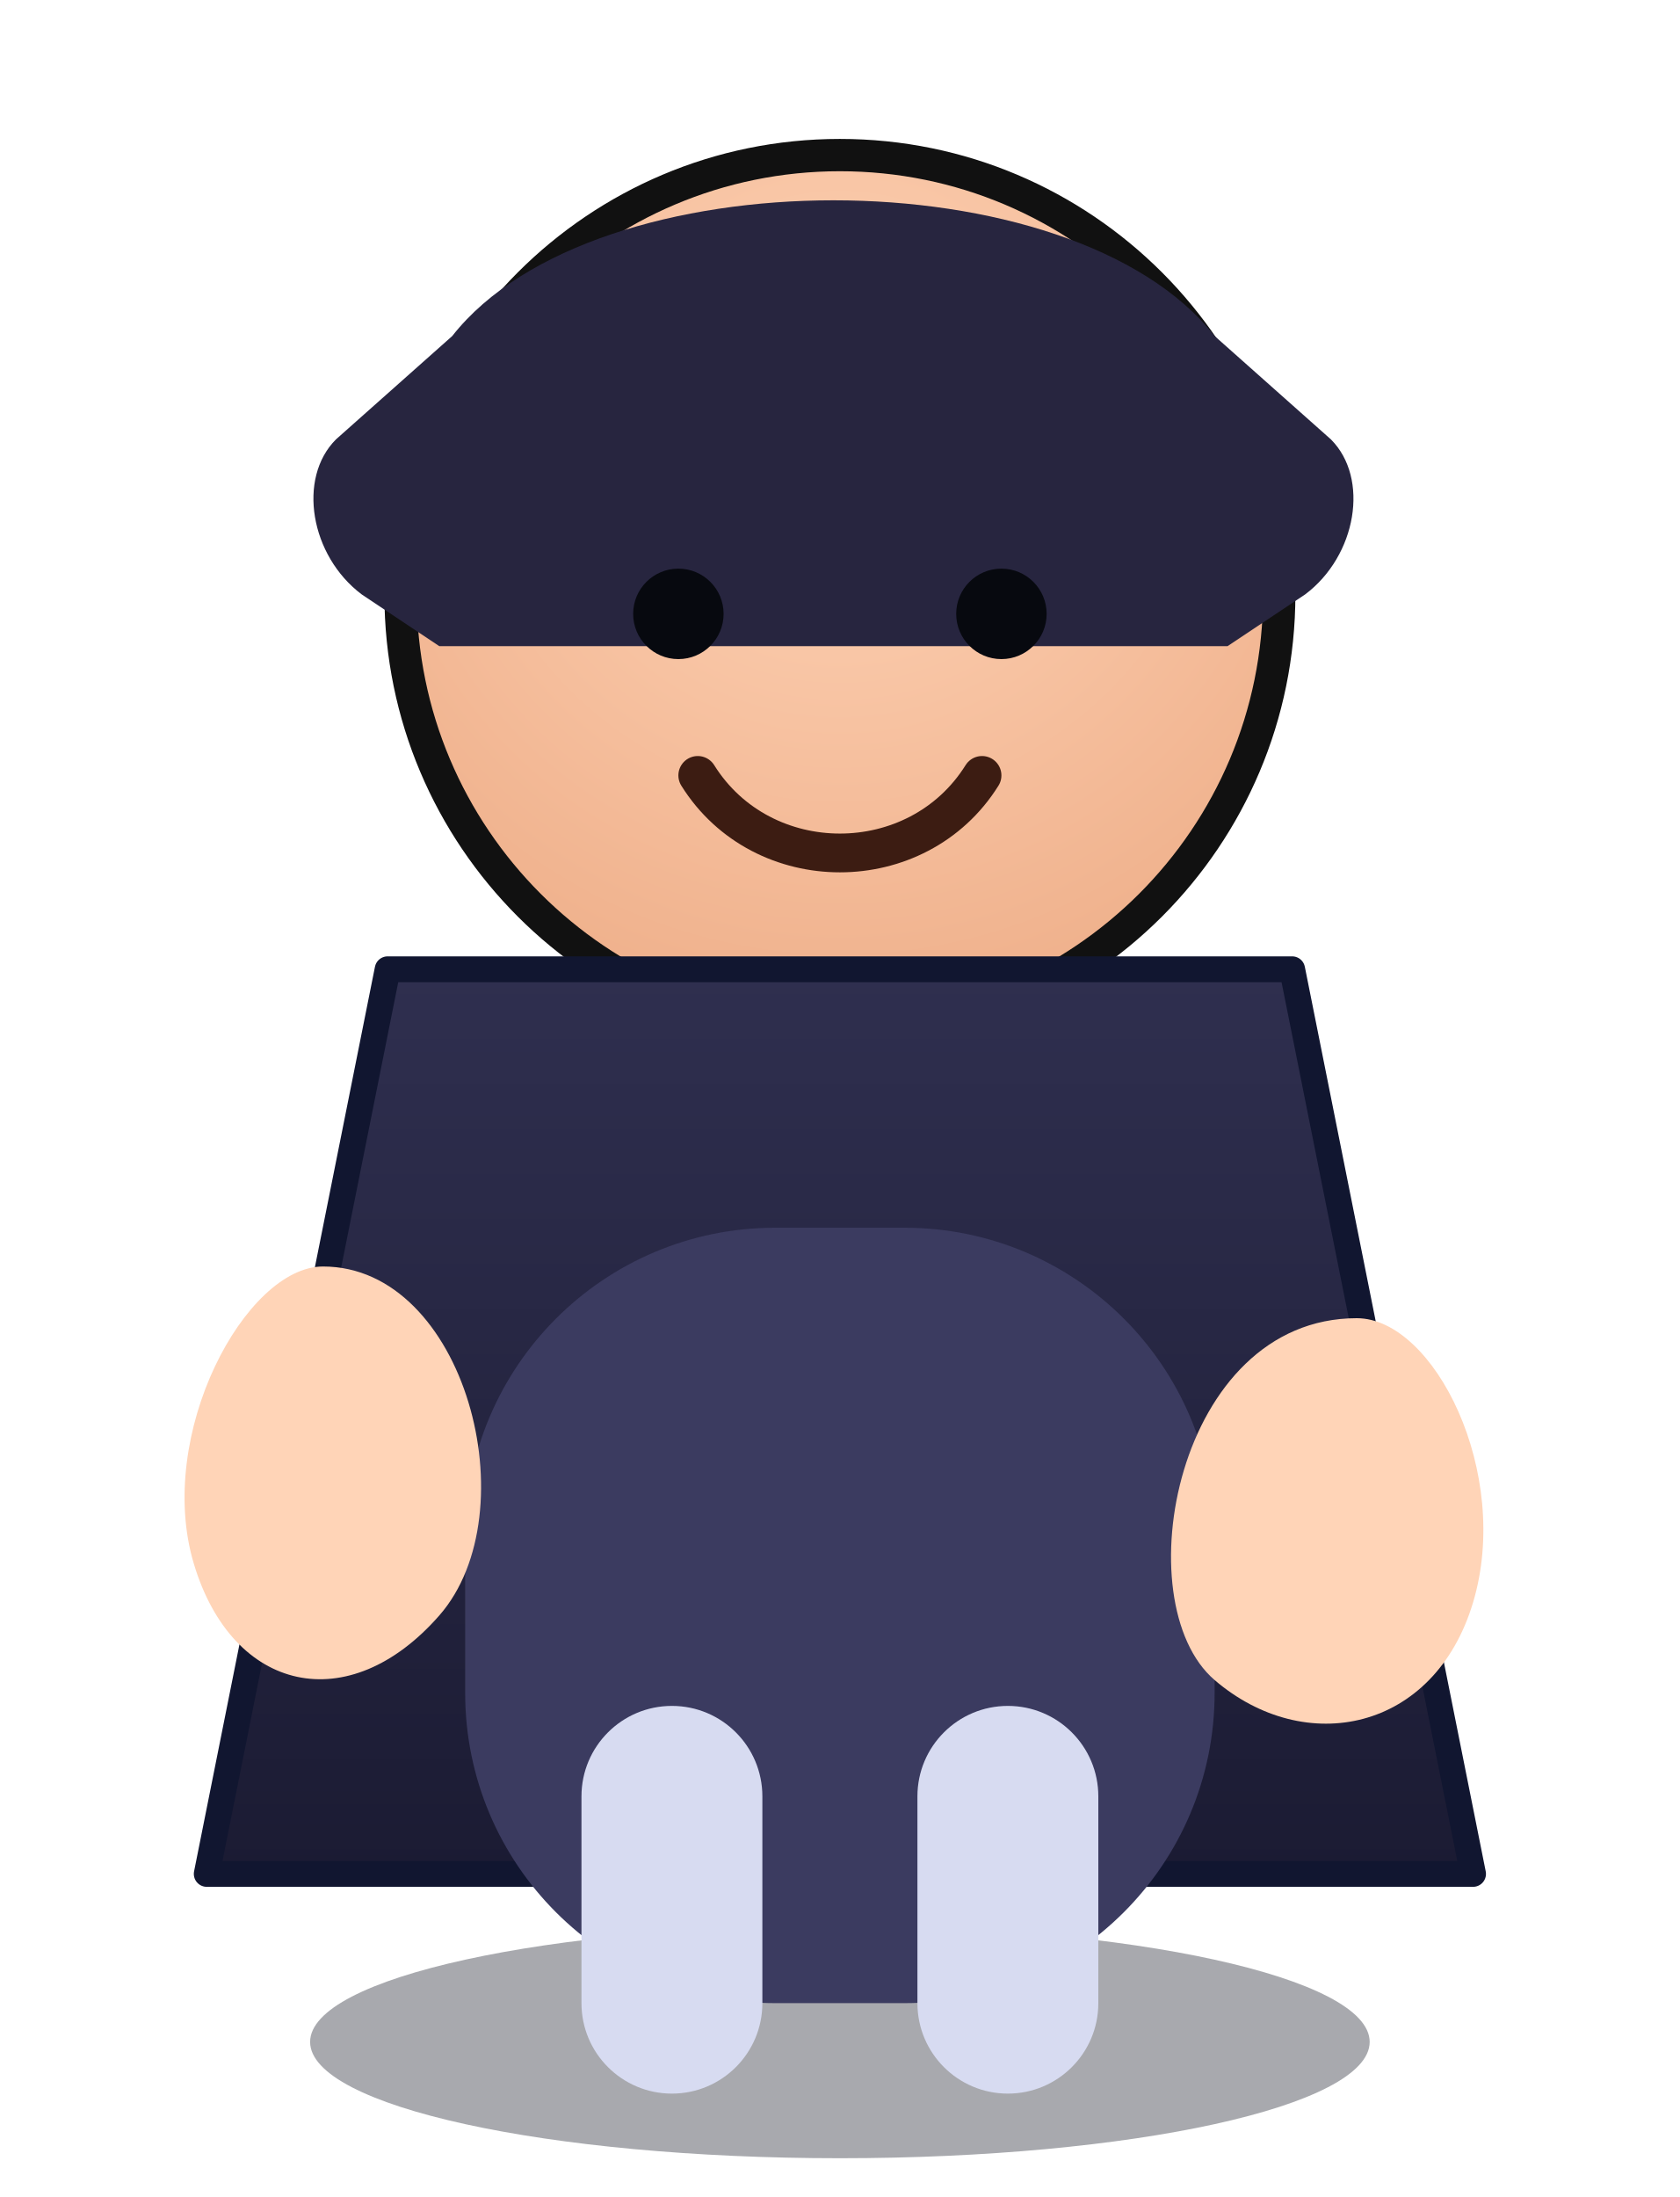
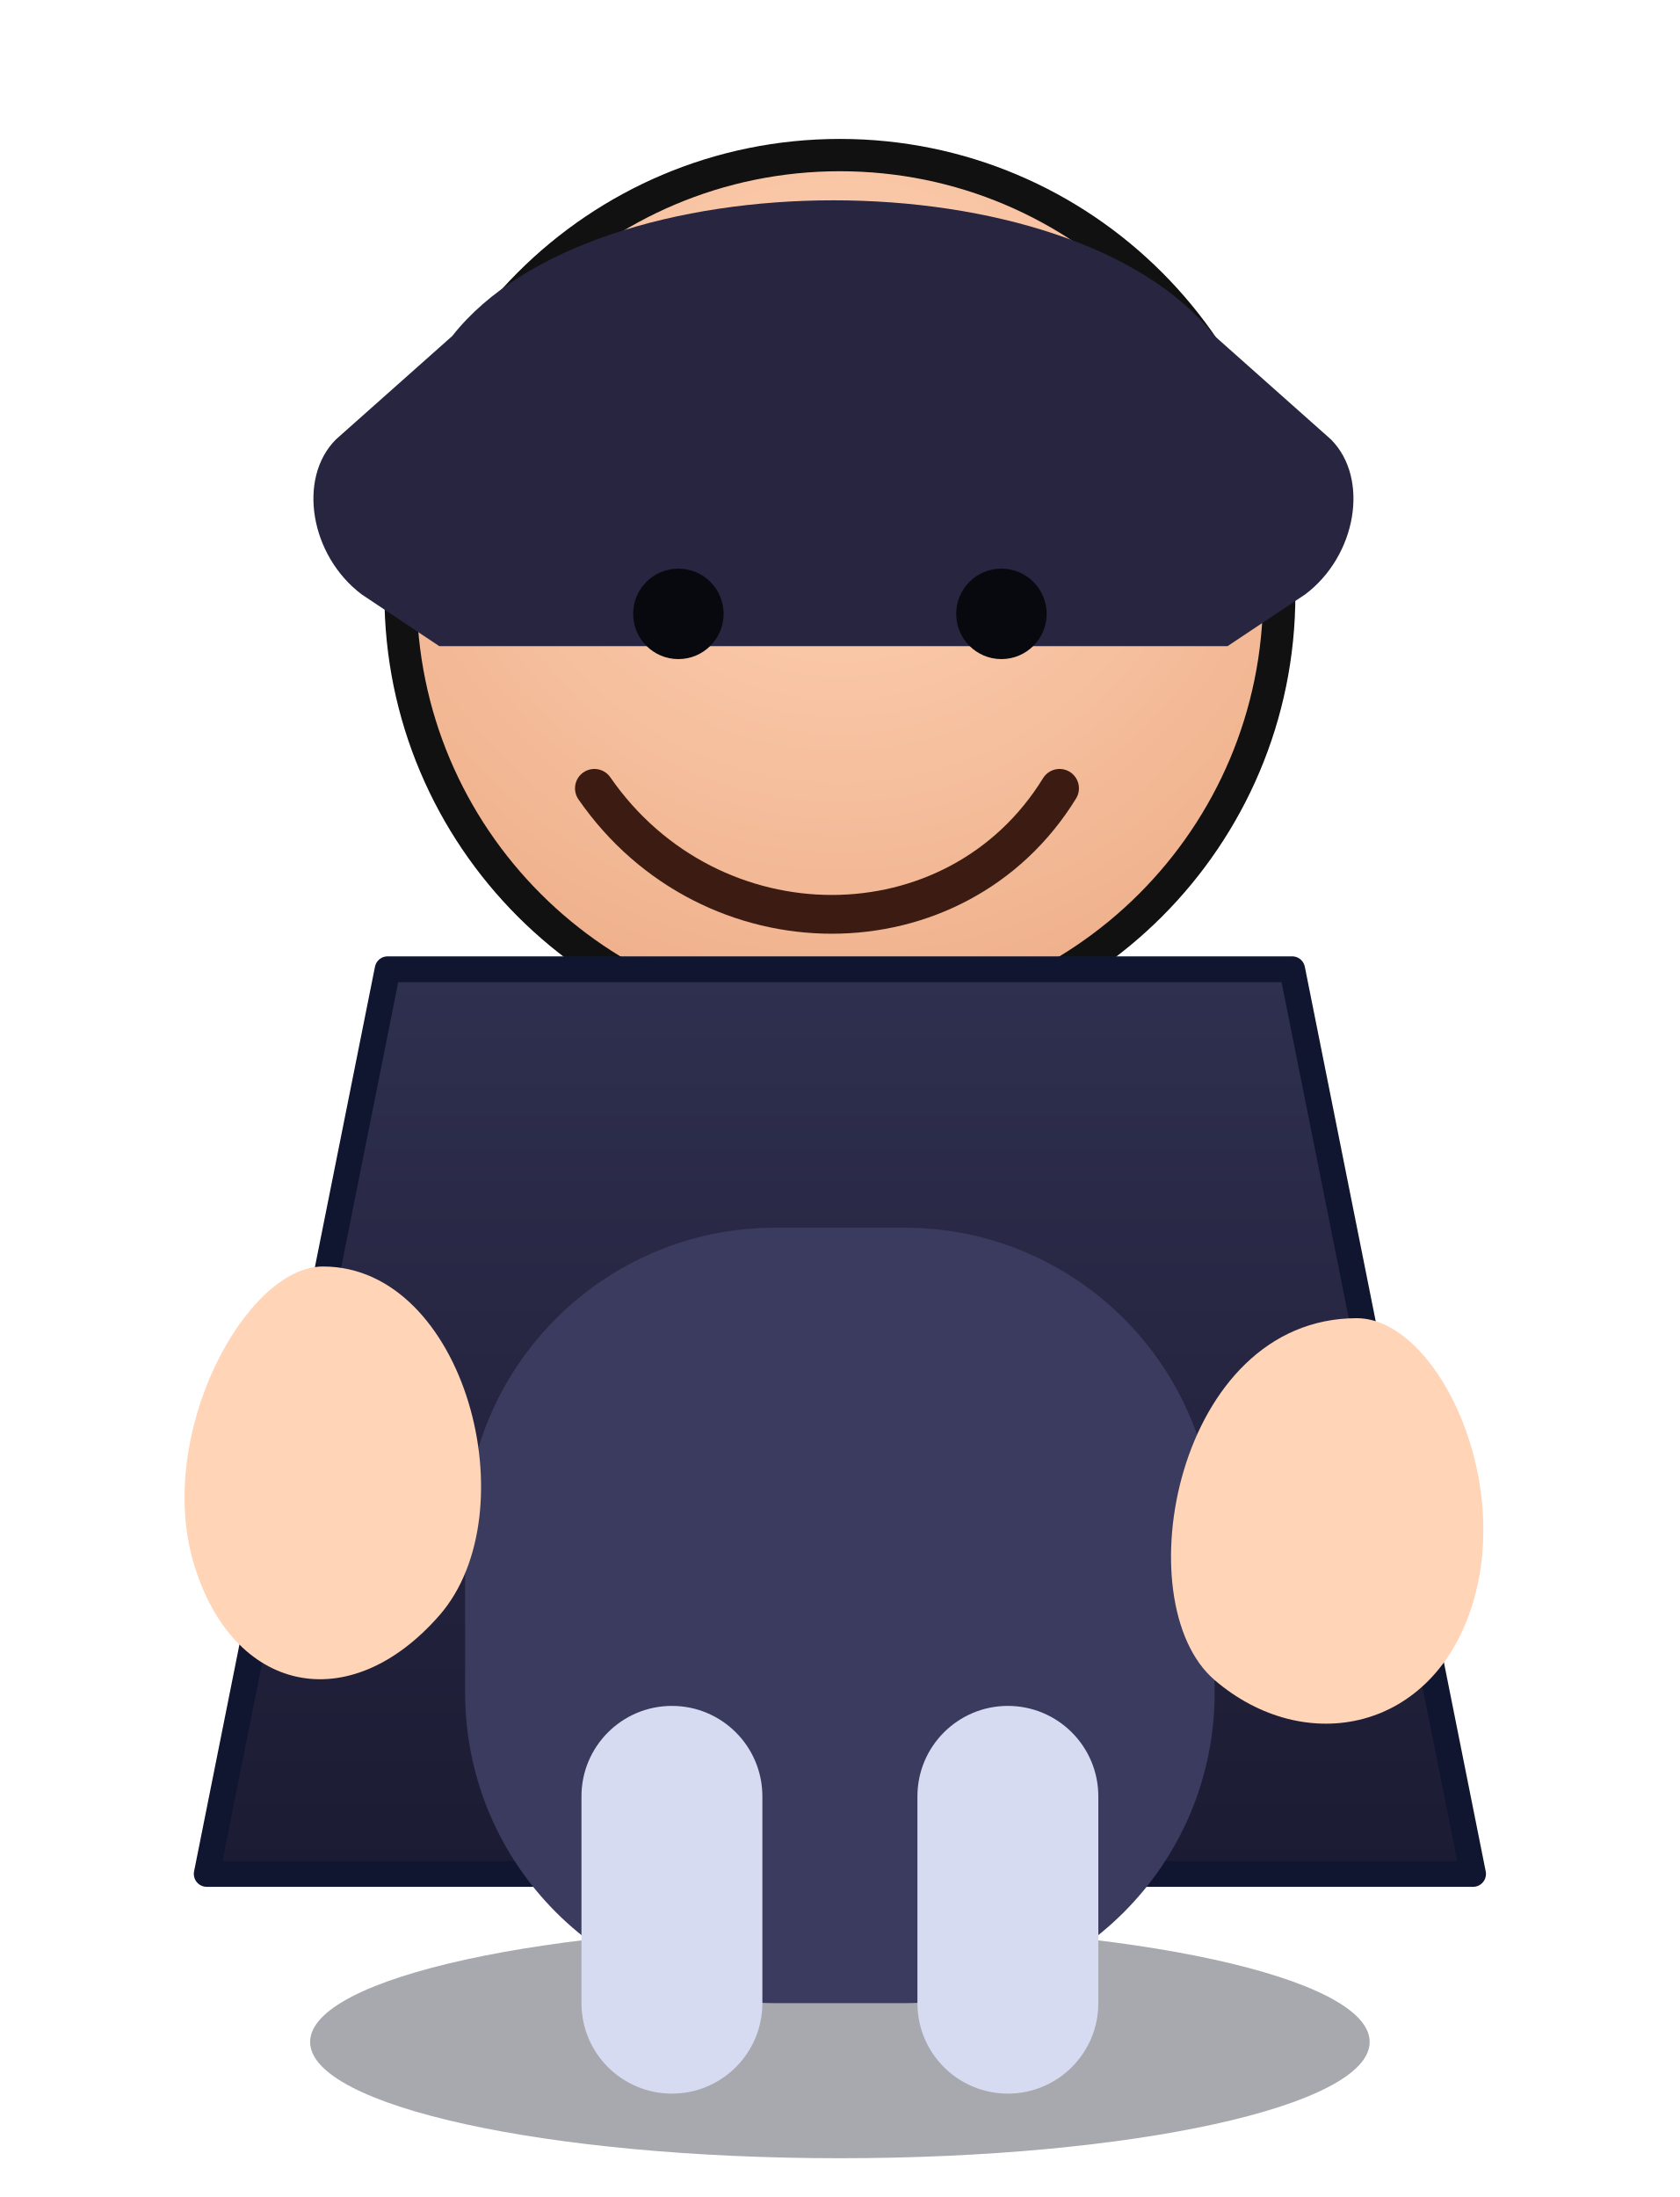
<svg xmlns="http://www.w3.org/2000/svg" width="260" height="340" viewBox="0 0 260 340">
  <defs>
    <linearGradient id="shadow-coat" x1="0%" y1="0%" x2="0%" y2="100%">
      <stop offset="0%" stop-color="#2f2f4f" />
      <stop offset="100%" stop-color="#1b1b33" />
    </linearGradient>
    <radialGradient id="shadow-skin" cx="50%" cy="30%" r="70%">
      <stop offset="0%" stop-color="#ffd4b7" />
      <stop offset="100%" stop-color="#efb08b" />
    </radialGradient>
  </defs>
  <rect width="260" height="340" fill="none" />
  <ellipse cx="130" cy="316" rx="82" ry="18" fill="#050a16" opacity="0.35" />
  <circle cx="130" cy="92" r="68" fill="url(#shadow-skin)" stroke="#111" stroke-width="5" />
  <path d="M70 52c22-28 96-28 118 0l18 16c6 6 4 18-4 24l-12 8H68l-12-8c-8-6-10-18-4-24z" fill="#27253f" />
  <circle cx="105" cy="95" r="7" fill="#07090f" />
  <circle cx="155" cy="95" r="7" fill="#07090f" />
-   <path d="M108 120c10 16 34 16 44 0" stroke="#3c1c12" stroke-width="6" fill="none" stroke-linecap="round" />
+   <path d="M92 122c18 26 56 26 72 0" stroke="#3c1c12" stroke-width="6" fill="none" stroke-linecap="round" />
  <path d="M60 150h140l28 140H32z" fill="url(#shadow-coat)" stroke="#111630" stroke-width="4" stroke-linejoin="round" />
  <rect x="72" y="190" width="116" height="120" rx="48" fill="#3b3b60" />
  <path d="M50 196c-12 0-26 26-20 46 6 20 24 24 38 8 14-16 4-54-18-54z" fill="#ffd4b7" />
  <path d="M210 204c12 0 24 24 18 44-6 20-26 24-40 12s-6-56 22-56z" fill="#ffd4b7" />
  <rect x="90" y="264" width="28" height="60" rx="14" fill="#d7dbf1" />
  <rect x="142" y="264" width="28" height="60" rx="14" fill="#d7dbf1" />
</svg>
